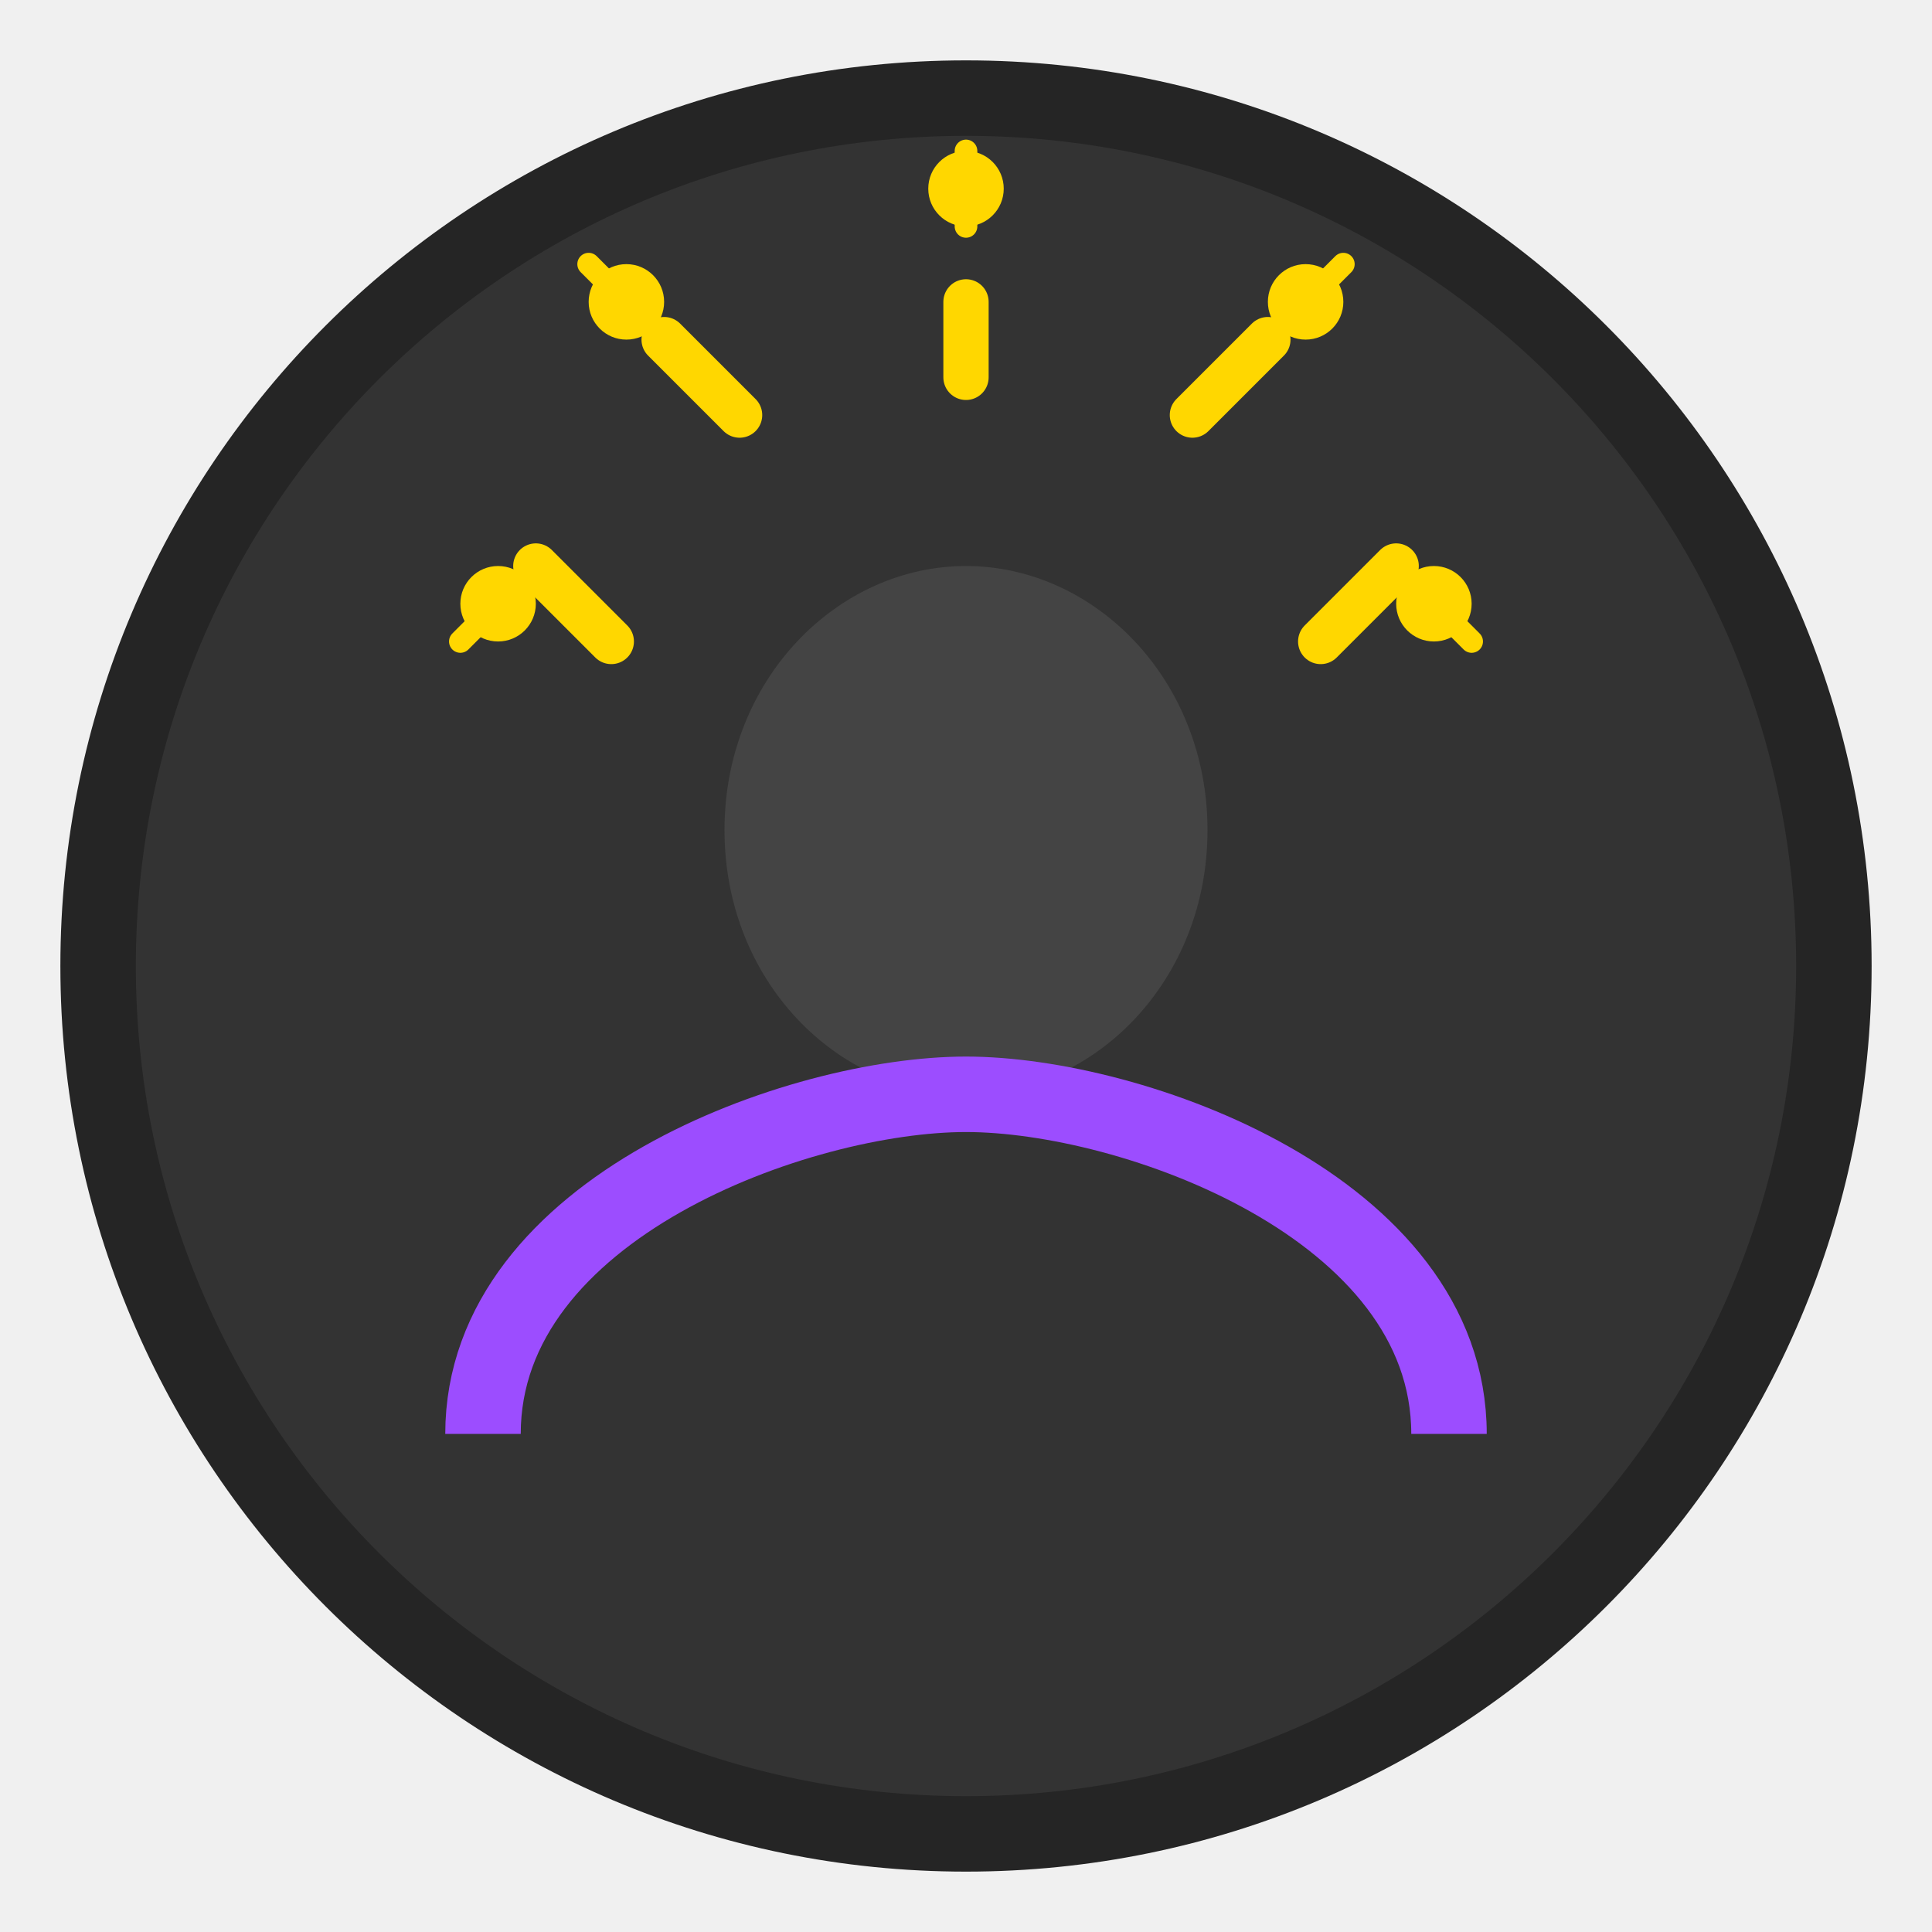
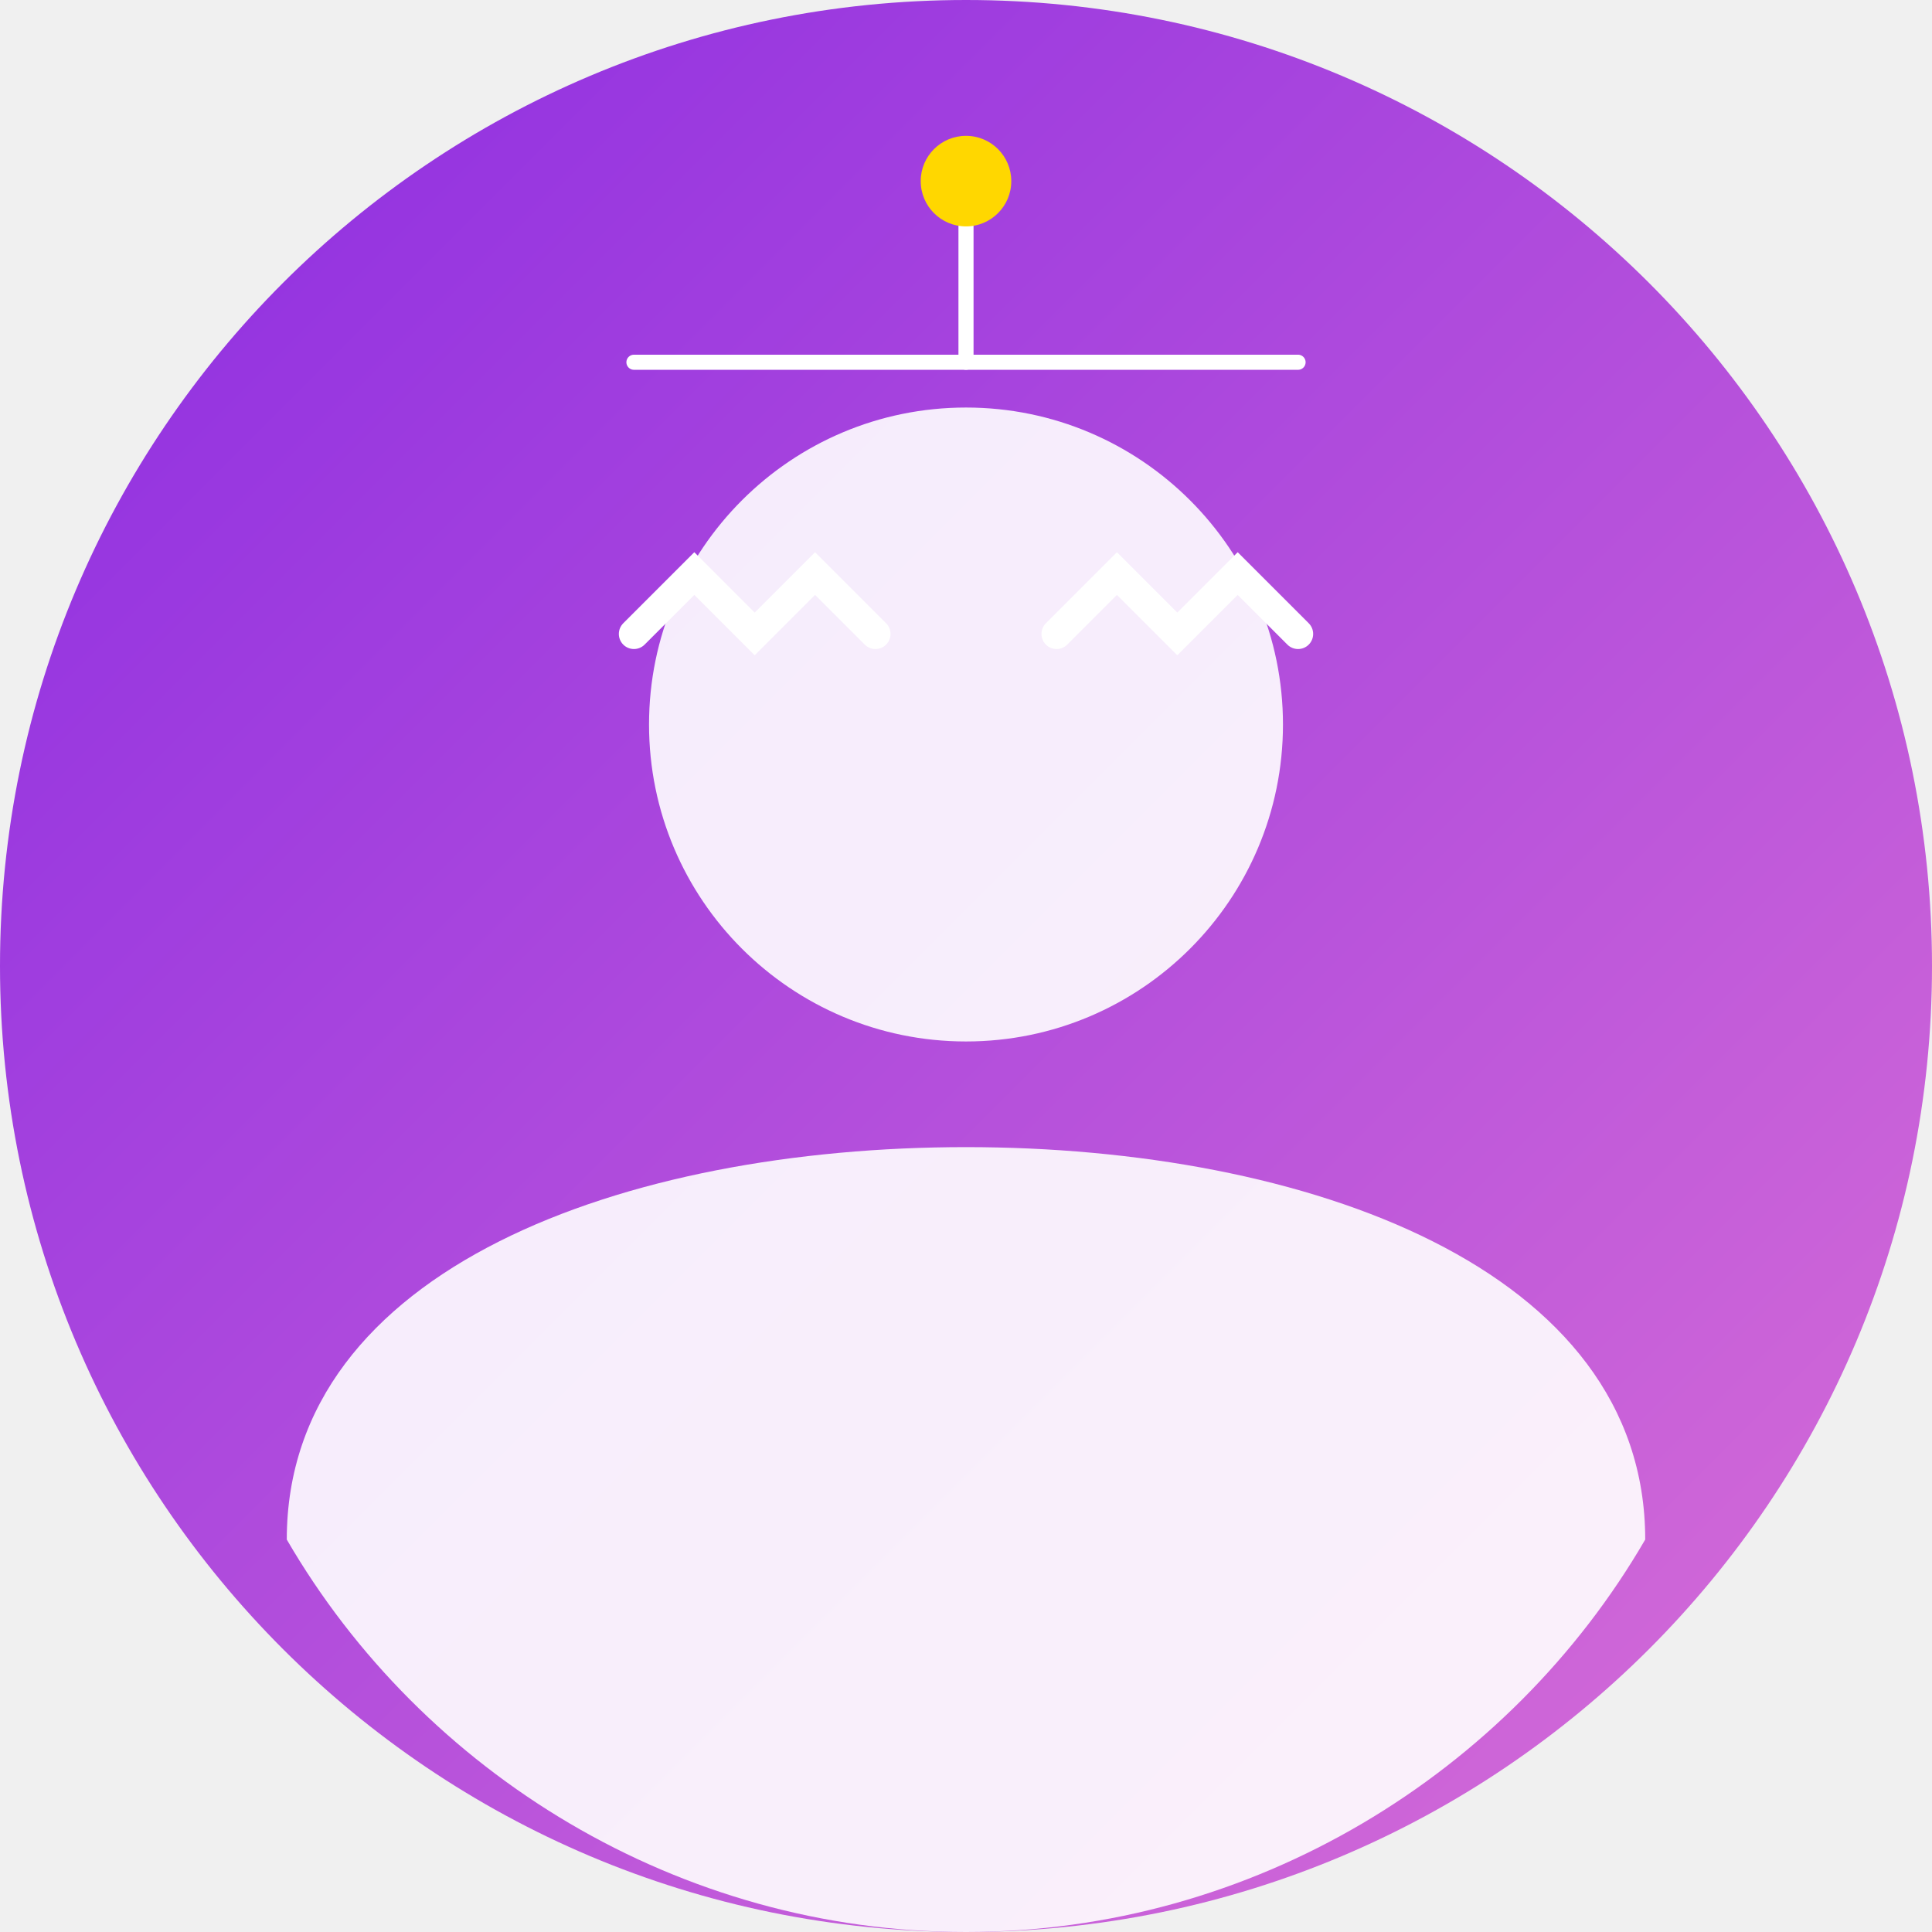
<svg xmlns="http://www.w3.org/2000/svg" width="256" height="256" viewBox="0 0 256 256">
-   <circle cx="128" cy="128" r="120" fill="#252525" />
-   <circle cx="128" cy="128" r="110" fill="#333333" />
-   <path d="M128,75 C145,75 160,90 160,110 C160,130 145,145 128,145 C111,145 96,130 96,110 C96,90 111,75 128,75 Z" fill="#444444" />
-   <path d="M192,190 C192,160 150,145 128,145 C106,145 64,160 64,190" stroke="#9c4dff" stroke-width="10" fill="none" />
-   <path d="M128,50 L128,40 M158,55 L168,45 M98,55 L88,45 M175,85 L185,75 M81,85 L71,75" stroke="#FFD700" stroke-width="6" stroke-linecap="round" />
-   <path d="M128,20 L128,30 M178,35 L168,45 M78,35 L88,45 M195,85 L185,75 M61,85 L71,75" stroke="#FFD700" stroke-width="3" stroke-linecap="round" />
-   <circle cx="128" cy="25" r="5" fill="#FFD700" />
-   <circle cx="173" cy="40" r="5" fill="#FFD700" />
-   <circle cx="83" cy="40" r="5" fill="#FFD700" />
-   <circle cx="190" cy="80" r="5" fill="#FFD700" />
-   <circle cx="66" cy="80" r="5" fill="#FFD700" />
+   <defs>
+     <linearGradient id="grad1" x1="0%" y1="0%" x2="100%" y2="100%">
+       <stop offset="0%" style="stop-color:#8A2BE2;stop-opacity:1" />
+       <stop offset="100%" style="stop-color:#DA70D6;stop-opacity:1" />
+     </linearGradient>
+   </defs>
+   <rect width="256" height="256" rx="128" fill="url(#grad1)" />
+   <g fill="#ffffff">
+     <circle cx="128" cy="96" r="42" opacity="0.9" />
+     <path d="M128,256 C166,256 200,235 218,204 C218,168 173,152 128,152 C83,152 38,168 38,204 C56,235 90,256 128,256 Z" opacity="0.9" />
+     <path d="M84,84 L92,76 L100,84 L108,76 L116,84" fill="none" stroke="#ffffff" stroke-width="4" stroke-linecap="round" />
+     <path d="M140,84 L148,76 L156,84 L164,76 L172,84" fill="none" stroke="#ffffff" stroke-width="4" stroke-linecap="round" />
+     <path d="M84,48 L172,48" fill="none" stroke="#ffffff" stroke-width="2" stroke-linecap="round" />
+     <path d="M128,48 L128,30" fill="none" stroke="#ffffff" stroke-width="2" stroke-linecap="round" />
+     <circle cx="128" cy="24" r="6" fill="#FFD700" />
+   </g>
</svg>
